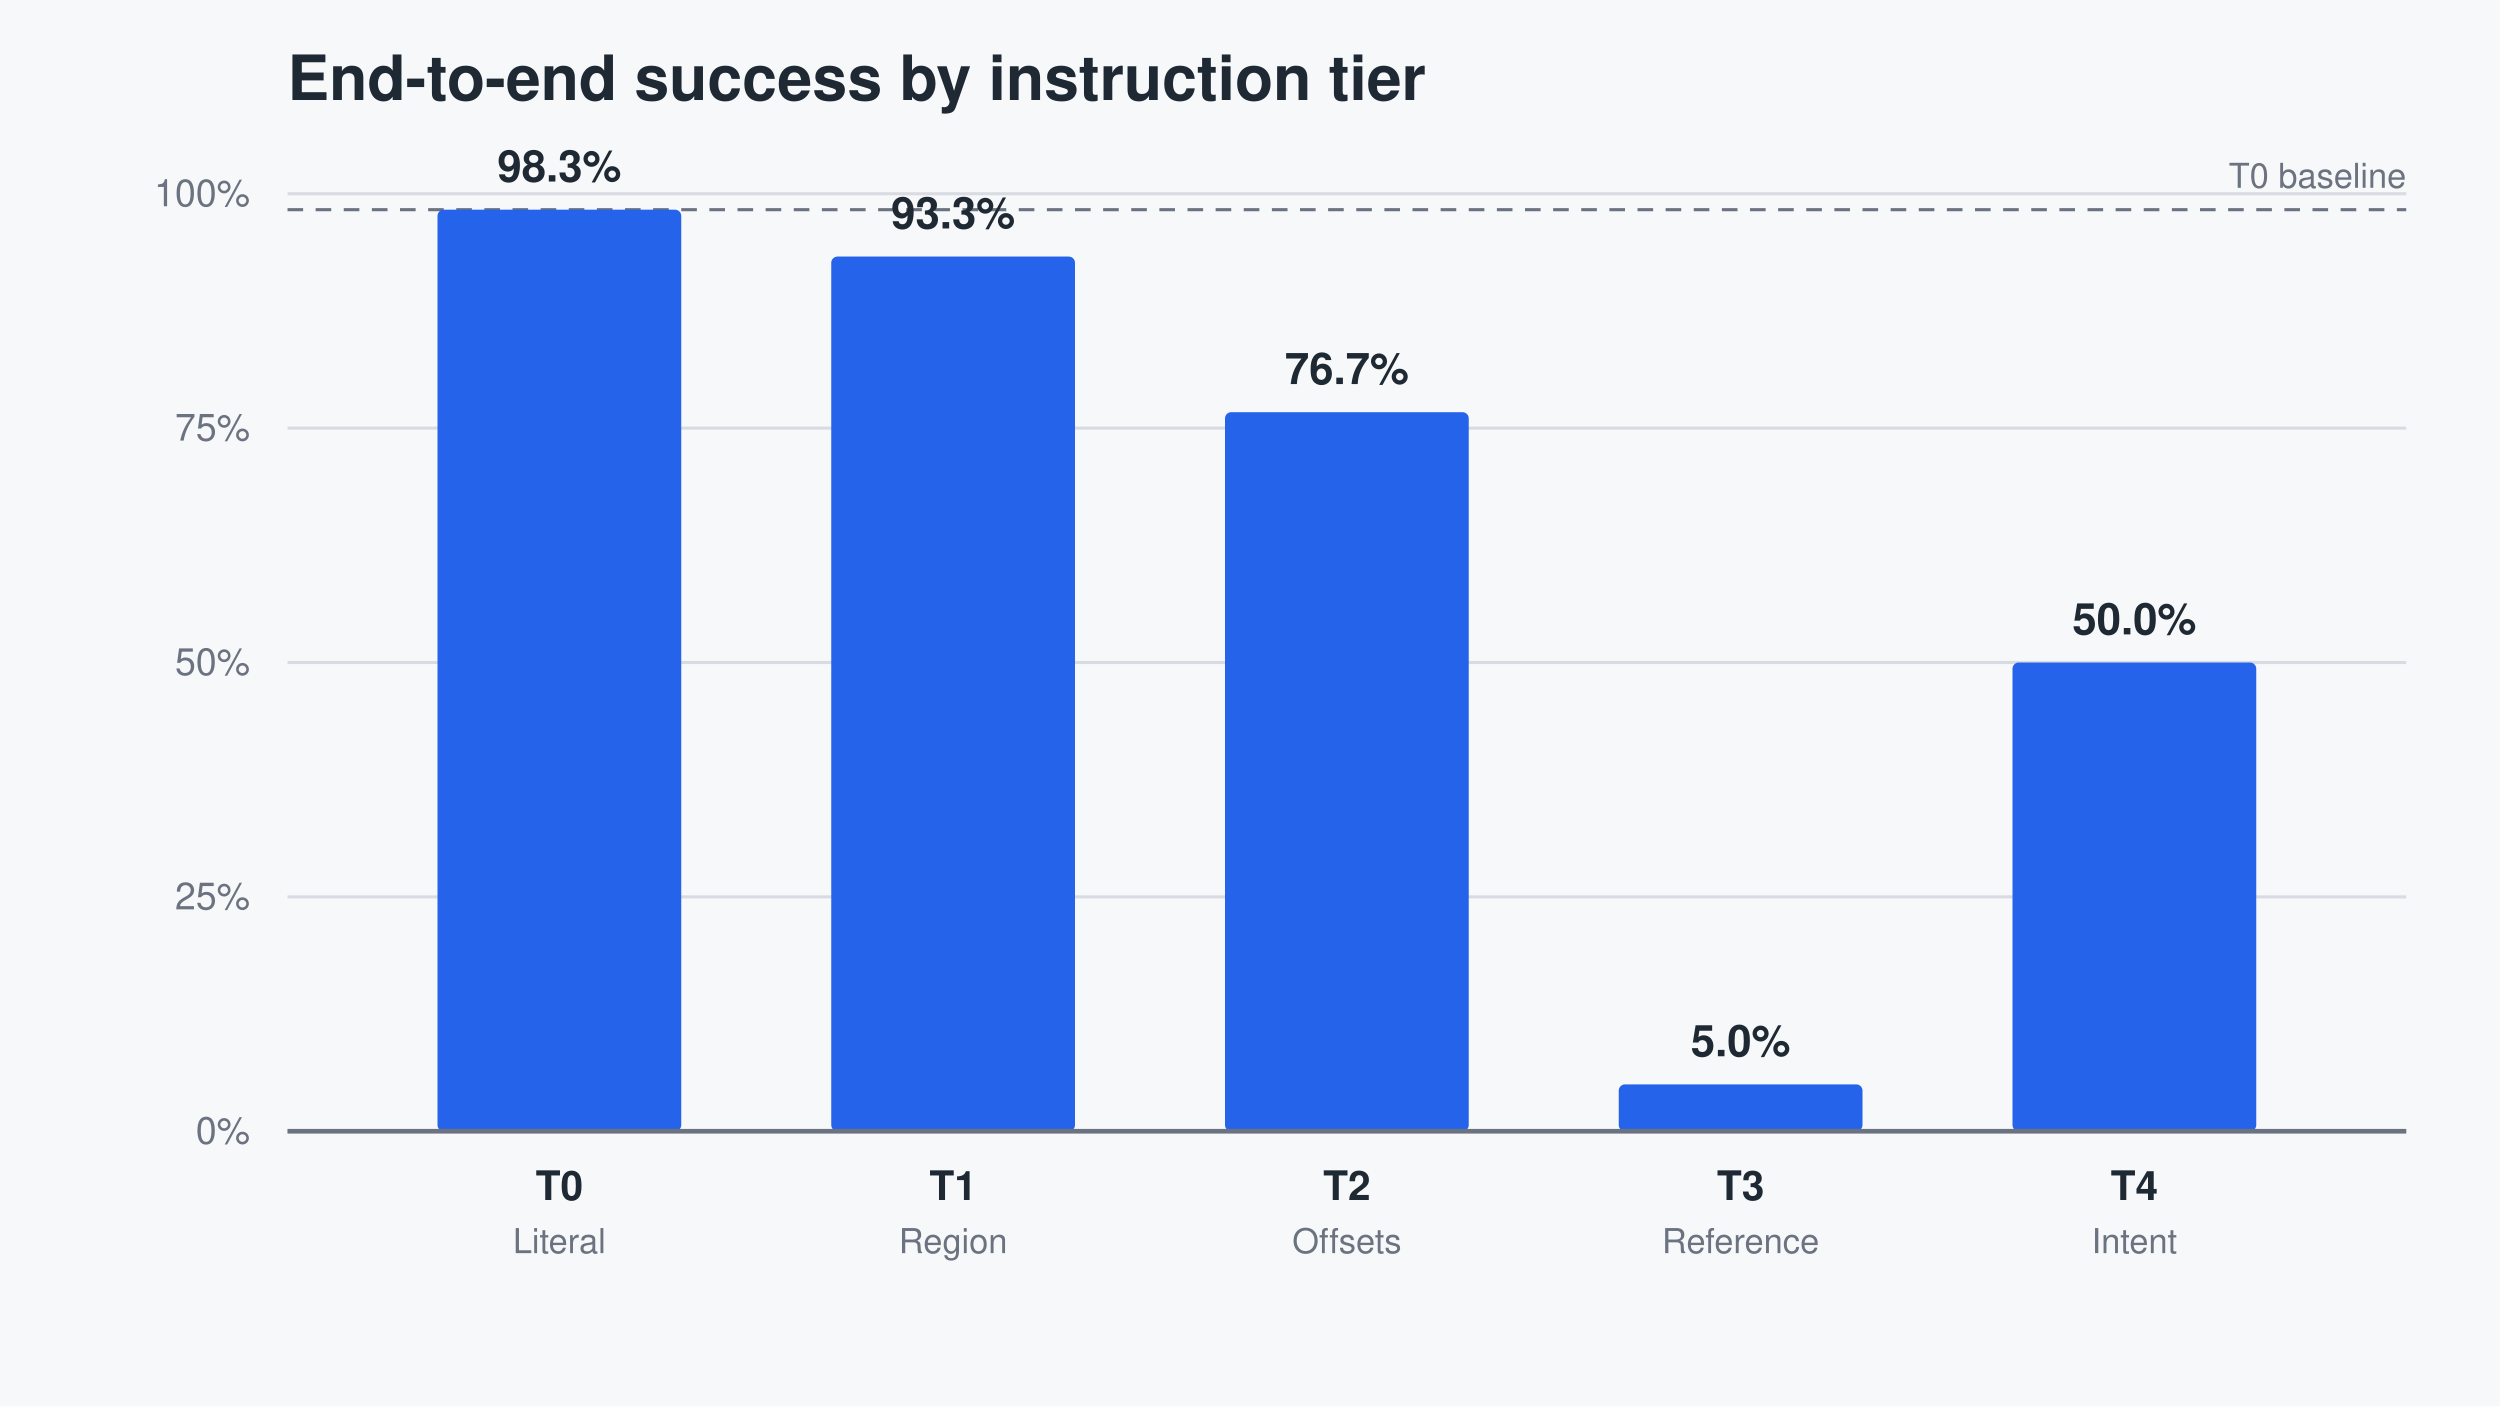
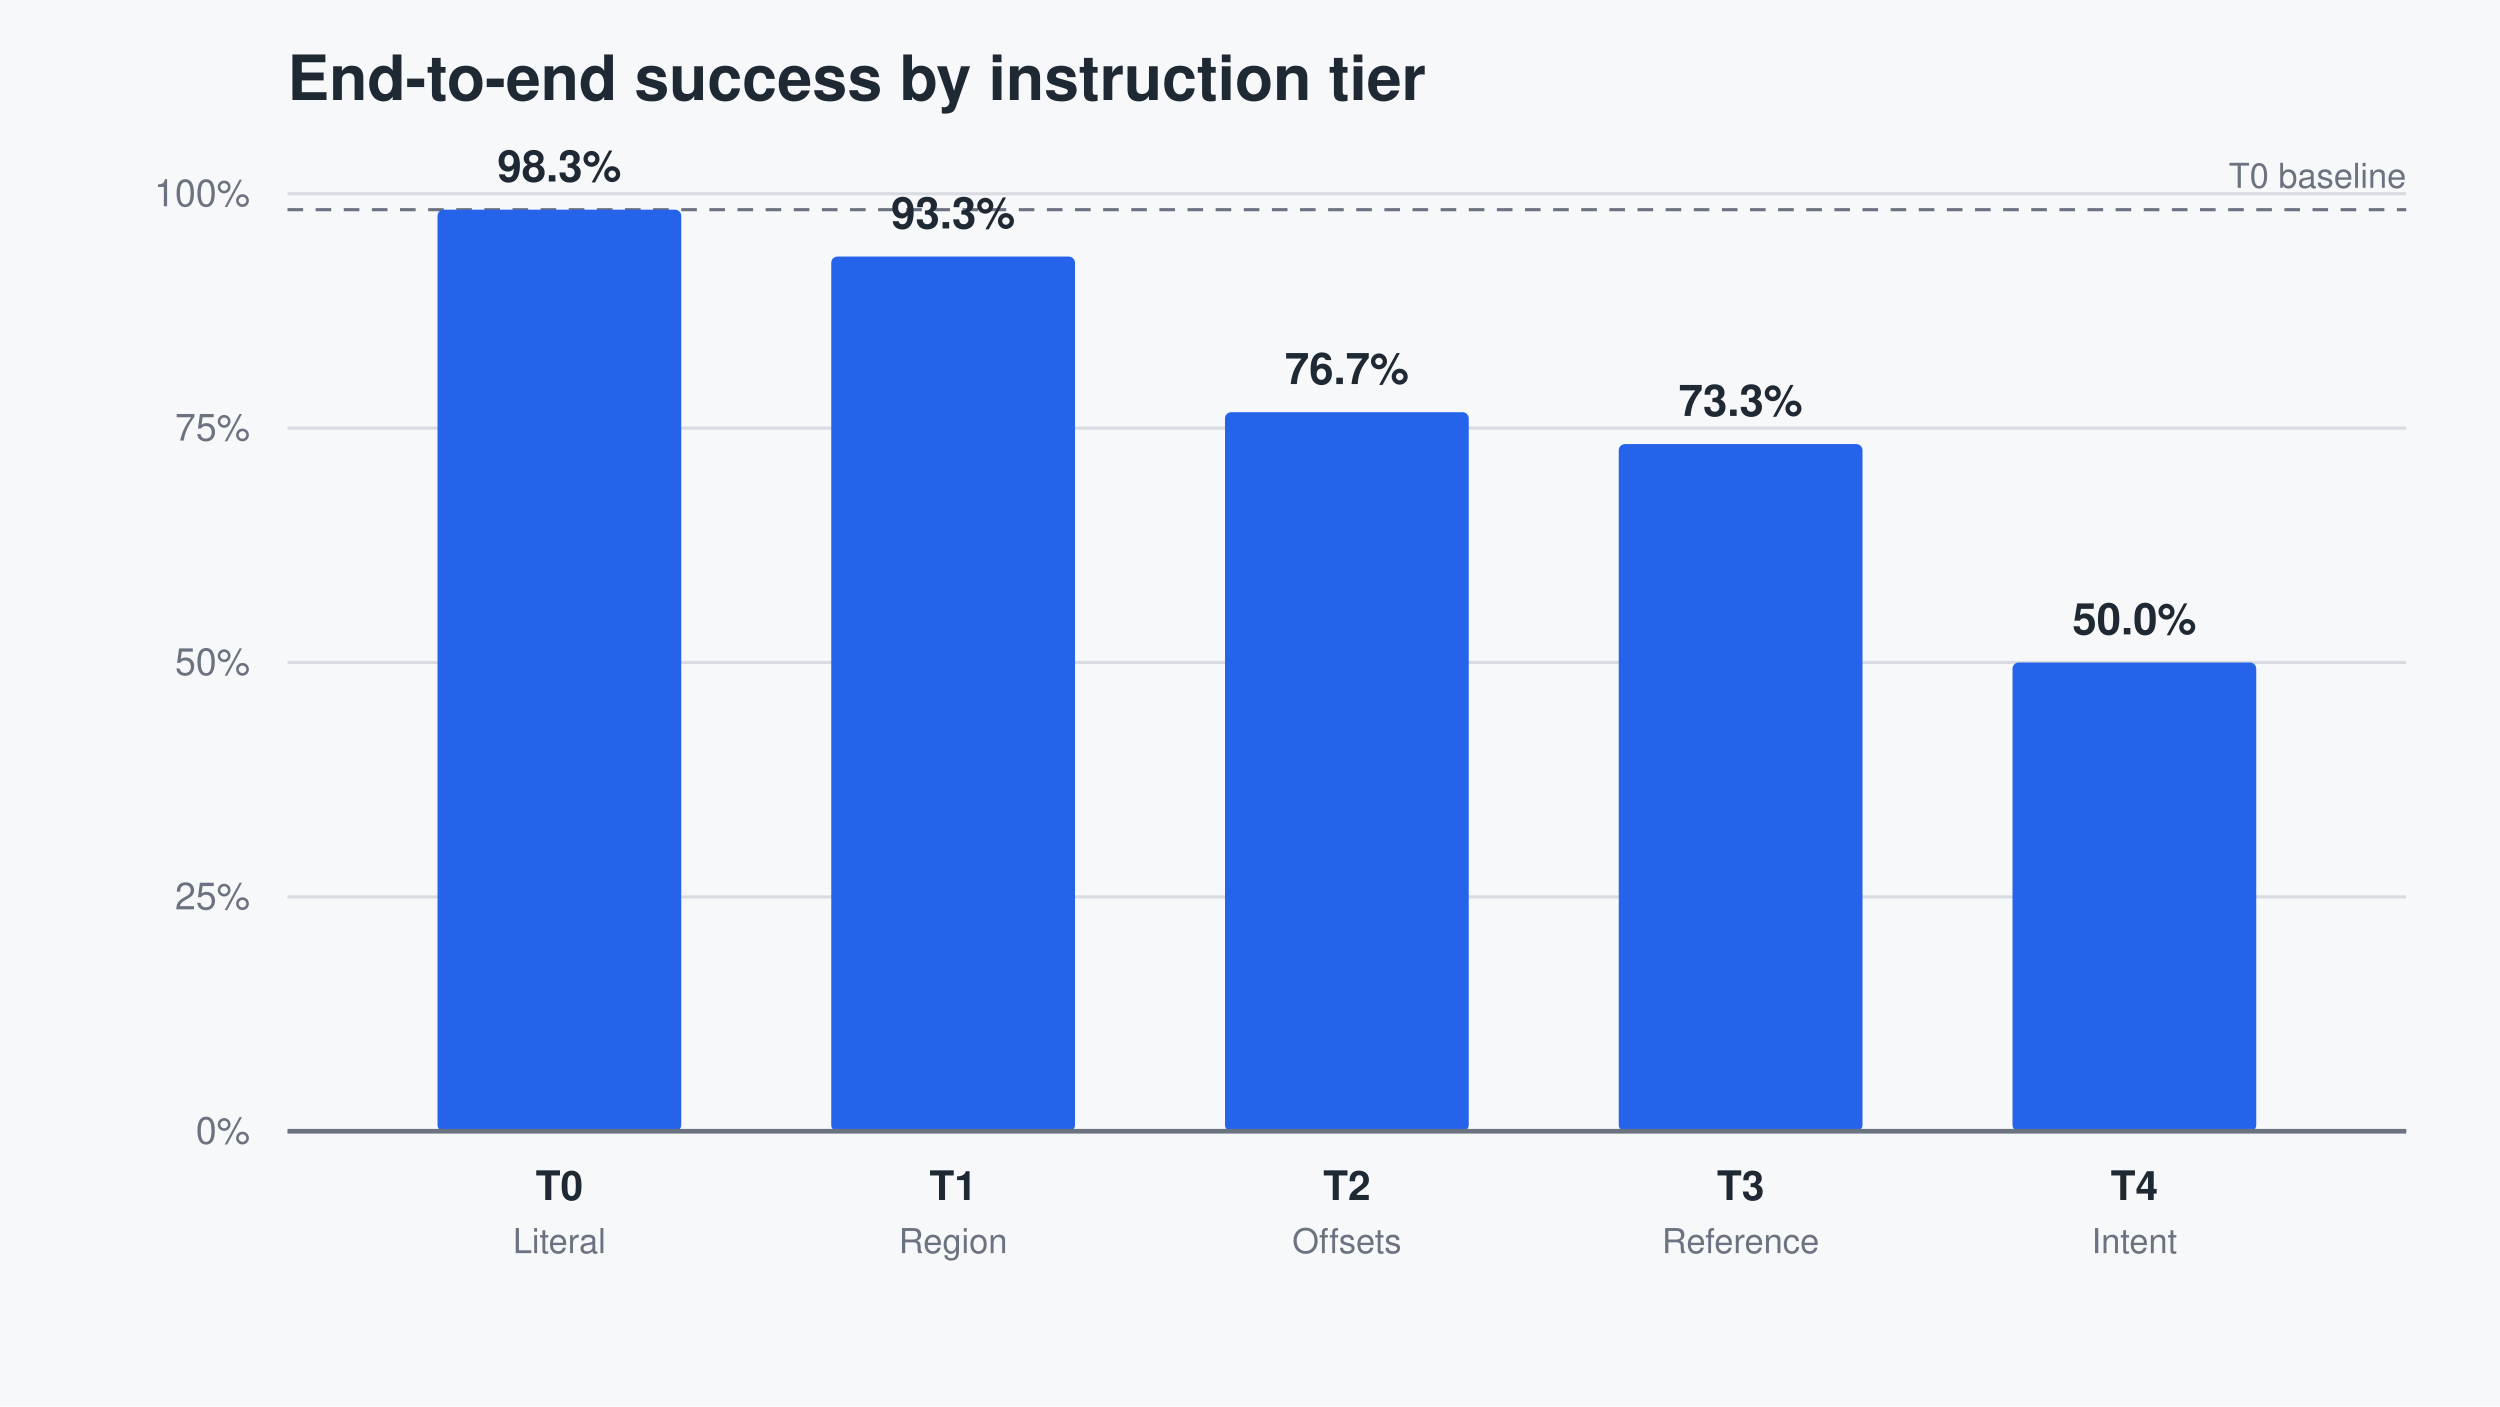
<svg xmlns="http://www.w3.org/2000/svg" viewBox="0 0 800 450" width="800" height="450" role="img">
  <rect width="800" height="450" fill="#F7F8FA" />
  <text x="92" y="32" font-family="Archivo, Helvetica, Arial, sans-serif" font-size="20" font-weight="600" fill="#1F2933">End-to-end success by instruction tier</text>
  <line x1="92" y1="362.0" x2="770" y2="362.0" stroke="#D8DCE2" stroke-width="1" />
  <text x="80" y="366.0" text-anchor="end" font-family="Helvetica, Arial, sans-serif" font-size="12" fill="#6B7280">0%</text>
  <line x1="92" y1="287.0" x2="770" y2="287.0" stroke="#D8DCE2" stroke-width="1" />
  <text x="80" y="291.0" text-anchor="end" font-family="Helvetica, Arial, sans-serif" font-size="12" fill="#6B7280">25%</text>
  <line x1="92" y1="212.0" x2="770" y2="212.0" stroke="#D8DCE2" stroke-width="1" />
  <text x="80" y="216.0" text-anchor="end" font-family="Helvetica, Arial, sans-serif" font-size="12" fill="#6B7280">50%</text>
  <line x1="92" y1="137.0" x2="770" y2="137.0" stroke="#D8DCE2" stroke-width="1" />
  <text x="80" y="141.0" text-anchor="end" font-family="Helvetica, Arial, sans-serif" font-size="12" fill="#6B7280">75%</text>
  <line x1="92" y1="62.0" x2="770" y2="62.0" stroke="#D8DCE2" stroke-width="1" />
  <text x="80" y="66.0" text-anchor="end" font-family="Helvetica, Arial, sans-serif" font-size="12" fill="#6B7280">100%</text>
  <line x1="92" y1="67.1" x2="770" y2="67.1" stroke="#6B7280" stroke-width="1" stroke-dasharray="5 4" />
  <text x="770" y="60.1" text-anchor="end" font-family="Helvetica, Arial, sans-serif" font-size="11" fill="#6B7280">T0 baseline</text>
  <rect x="140.0" y="67.1" width="78" height="294.9" fill="#2563EB" rx="2" />
  <text x="179.0" y="58.1" text-anchor="middle" font-family="Helvetica, Arial, sans-serif" font-size="14" font-weight="600" fill="#1F2933">98.3%</text>
  <text x="179.0" y="384.0" text-anchor="middle" font-family="Helvetica, Arial, sans-serif" font-size="13" font-weight="600" fill="#1F2933">T0</text>
  <text x="179.0" y="401.0" text-anchor="middle" font-family="Helvetica, Arial, sans-serif" font-size="11" fill="#6B7280">Literal</text>
  <rect x="266.0" y="82.1" width="78" height="279.9" fill="#2563EB" rx="2" />
  <text x="305.0" y="73.1" text-anchor="middle" font-family="Helvetica, Arial, sans-serif" font-size="14" font-weight="600" fill="#1F2933">93.3%</text>
  <text x="305.0" y="384.0" text-anchor="middle" font-family="Helvetica, Arial, sans-serif" font-size="13" font-weight="600" fill="#1F2933">T1</text>
  <text x="305.0" y="401.0" text-anchor="middle" font-family="Helvetica, Arial, sans-serif" font-size="11" fill="#6B7280">Region</text>
  <rect x="392.0" y="131.9" width="78" height="230.1" fill="#2563EB" rx="2" />
  <text x="431.0" y="122.9" text-anchor="middle" font-family="Helvetica, Arial, sans-serif" font-size="14" font-weight="600" fill="#1F2933">76.7%</text>
  <text x="431.0" y="384.0" text-anchor="middle" font-family="Helvetica, Arial, sans-serif" font-size="13" font-weight="600" fill="#1F2933">T2</text>
  <text x="431.0" y="401.0" text-anchor="middle" font-family="Helvetica, Arial, sans-serif" font-size="11" fill="#6B7280">Offsets</text>
-   <rect x="518.0" y="347.0" width="78" height="15.0" fill="#2563EB" rx="2" />
-   <text x="557.0" y="338.0" text-anchor="middle" font-family="Helvetica, Arial, sans-serif" font-size="14" font-weight="600" fill="#1F2933">5.0%</text>
+   <rect x="518.0" y="142.1" width="78" height="219.9" fill="#2563EB" rx="2" />
+   <text x="557.0" y="133.1" text-anchor="middle" font-family="Helvetica, Arial, sans-serif" font-size="14" font-weight="600" fill="#1F2933">73.3%</text>
  <text x="557.0" y="384.0" text-anchor="middle" font-family="Helvetica, Arial, sans-serif" font-size="13" font-weight="600" fill="#1F2933">T3</text>
  <text x="557.0" y="401.0" text-anchor="middle" font-family="Helvetica, Arial, sans-serif" font-size="11" fill="#6B7280">Reference</text>
  <rect x="644.0" y="212.0" width="78" height="150.0" fill="#2563EB" rx="2" />
  <text x="683.0" y="203.0" text-anchor="middle" font-family="Helvetica, Arial, sans-serif" font-size="14" font-weight="600" fill="#1F2933">50.0%</text>
  <text x="683.0" y="384.0" text-anchor="middle" font-family="Helvetica, Arial, sans-serif" font-size="13" font-weight="600" fill="#1F2933">T4</text>
  <text x="683.0" y="401.0" text-anchor="middle" font-family="Helvetica, Arial, sans-serif" font-size="11" fill="#6B7280">Intent</text>
  <line x1="92" y1="362" x2="770" y2="362" stroke="#6B7280" stroke-width="1.5" />
</svg>
